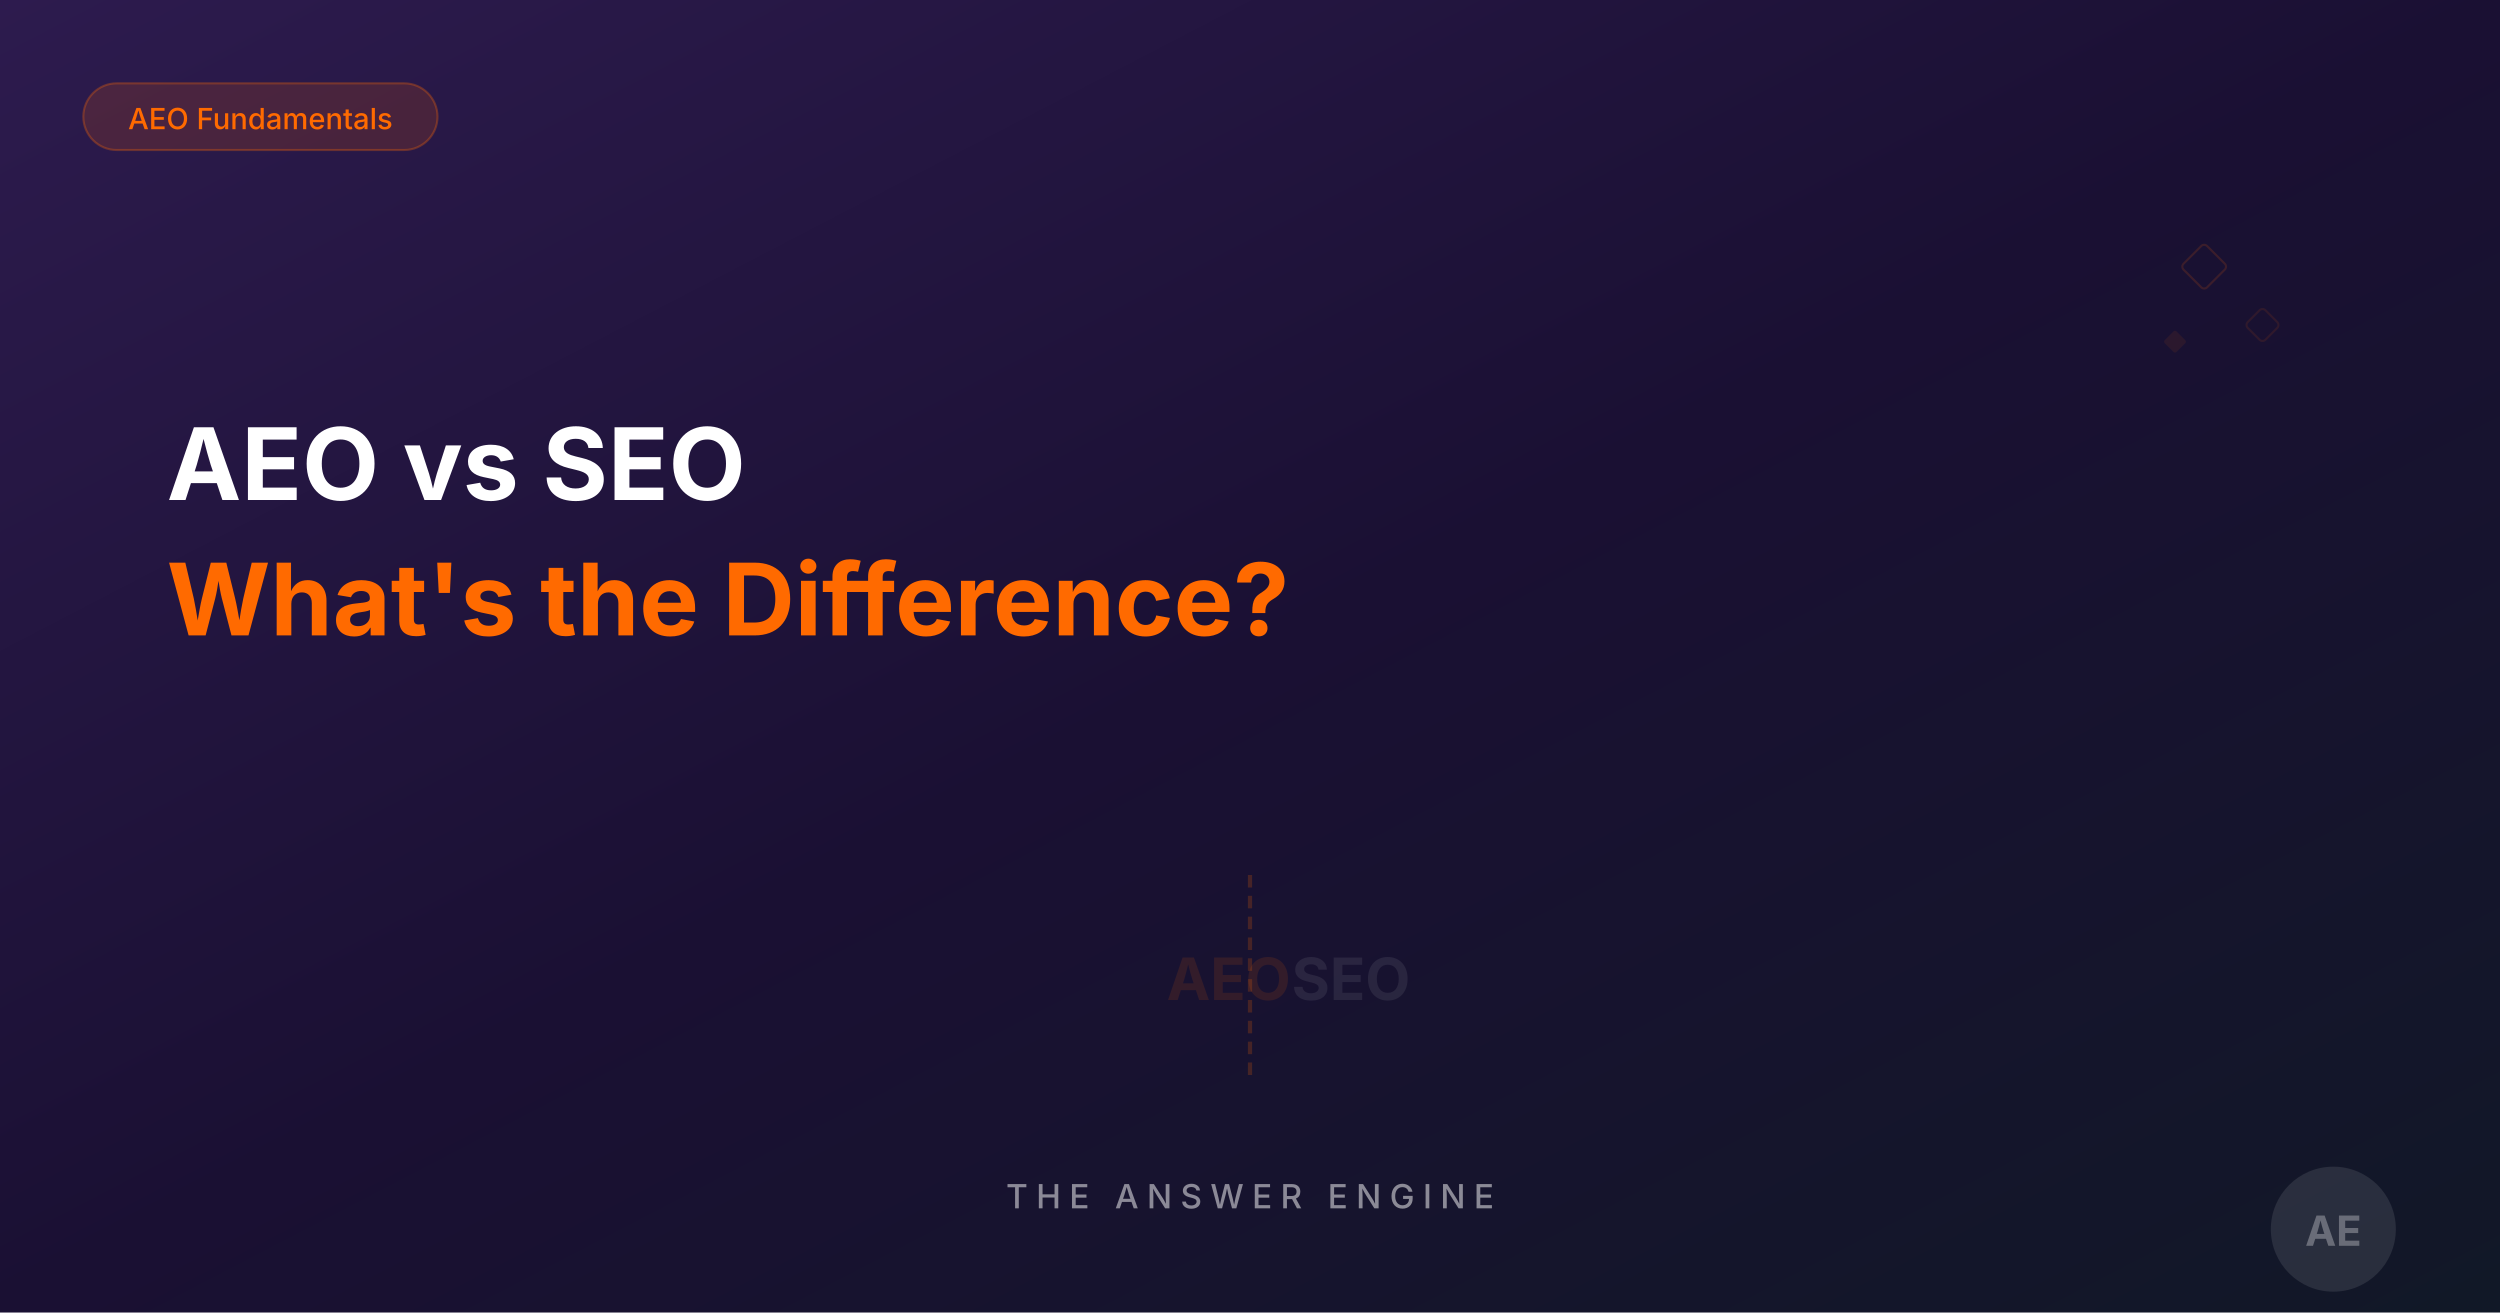
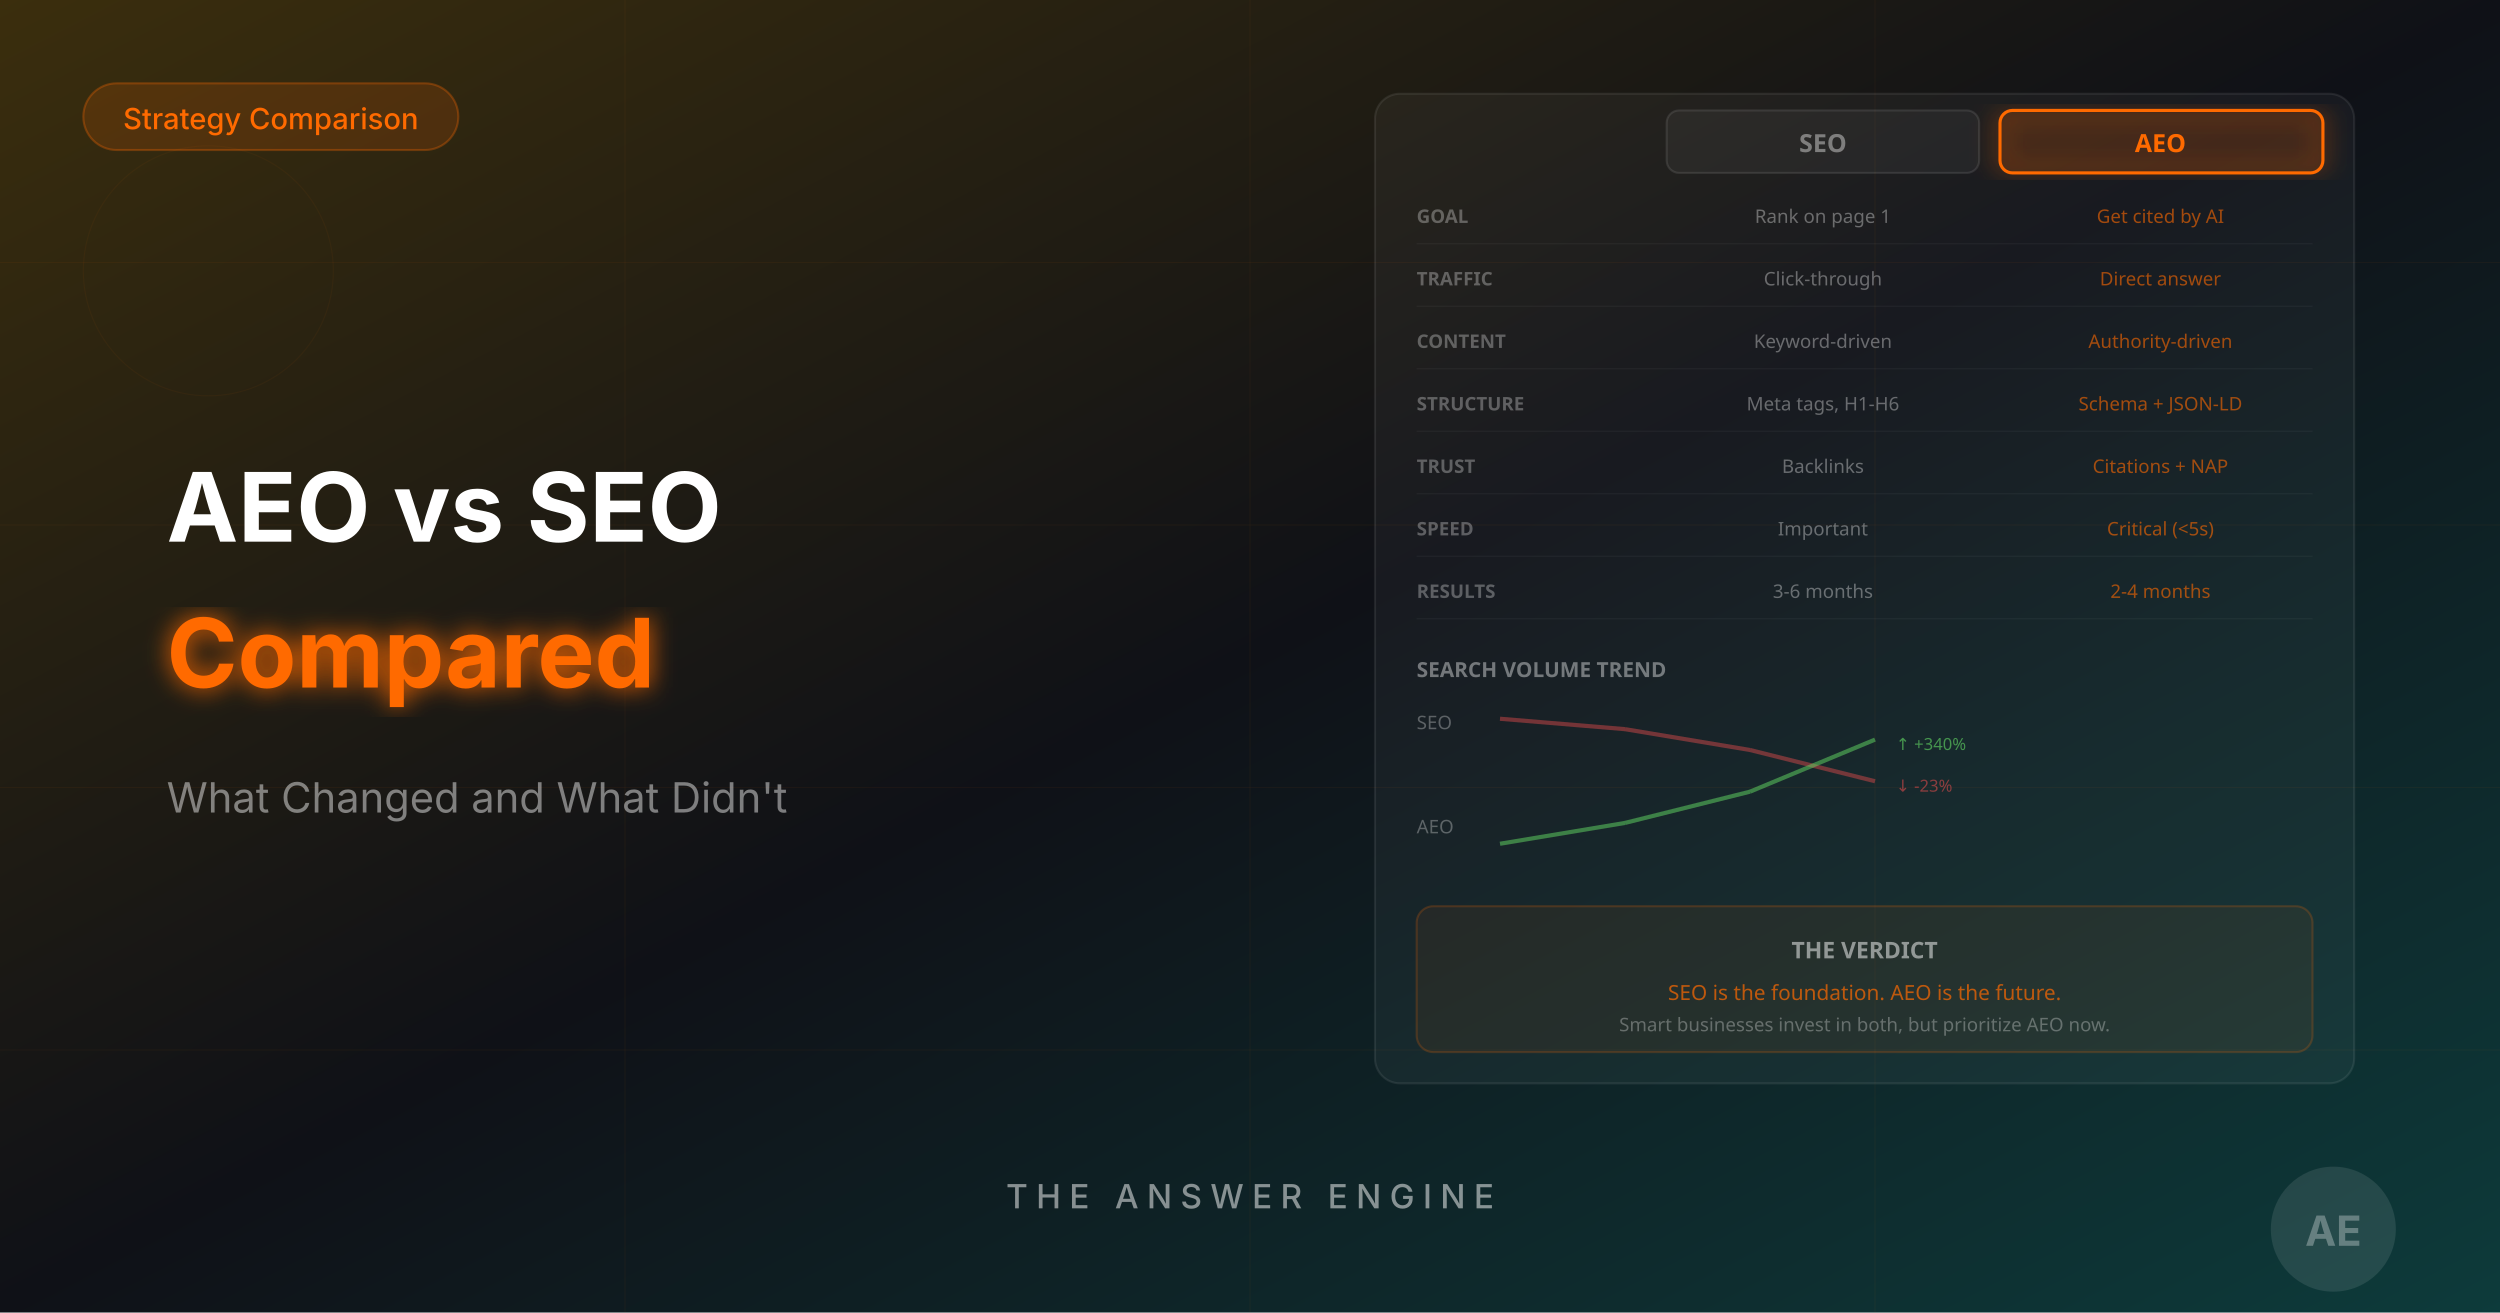
<svg xmlns="http://www.w3.org/2000/svg" width="1200" height="630" viewBox="0 0 1200 630">
  <defs>
-     <linearGradient id="bg" x1="0%" y1="0%" x2="100%" y2="100%">
-       <stop offset="0%" style="stop-color:#2d1b4e;stop-opacity:1" />
-       <stop offset="50%" style="stop-color:#1a1033;stop-opacity:1" />
-       <stop offset="100%" style="stop-color:#111827;stop-opacity:1" />
+     <linearGradient id="bg13" x1="0%" y1="0%" x2="100%" y2="100%">
+       <stop offset="0%" style="stop-color:#3b2e0d;stop-opacity:1" />
+       <stop offset="50%" style="stop-color:#0F1117;stop-opacity:1" />
+       <stop offset="100%" style="stop-color:#0d3b3b;stop-opacity:1" />
    </linearGradient>
+     <filter id="glow13">
+       <feGaussianBlur stdDeviation="6" result="blur13" />
+       <feMerge>
+         <feMergeNode in="blur13" />
+         <feMergeNode in="SourceGraphic" />
+       </feMerge>
+     </filter>
  </defs>
-   <rect width="1200" height="630" fill="url(#bg)" />
-   <line x1="600" y1="420" x2="600" y2="520" stroke="rgba(255,106,0,0.2)" stroke-width="2" stroke-dasharray="6,4" />
-   <text x="560" y="480" font-family="system-ui, -apple-system, sans-serif" font-size="28" font-weight="700" fill="rgba(255,106,0,0.12)">AEO</text>
-   <text x="620" y="480" font-family="system-ui, -apple-system, sans-serif" font-size="28" font-weight="700" fill="rgba(255,255,255,0.08)">SEO</text>
-   <rect x="1050" y="120" width="16" height="16" rx="2" fill="none" stroke="rgba(255,106,0,0.15)" stroke-width="1" transform="rotate(45 1058 128)" />
-   <rect x="1080" y="150" width="12" height="12" rx="2" fill="none" stroke="rgba(255,106,0,0.1)" stroke-width="1" transform="rotate(45 1086 156)" />
-   <rect x="1040" y="160" width="8" height="8" rx="1" fill="rgba(255,106,0,0.08)" transform="rotate(45 1044 164)" />
-   <rect x="40" y="40" width="170" height="32" rx="16" fill="rgba(255,106,0,0.15)" stroke="rgba(255,106,0,0.3)" stroke-width="1" />
-   <text x="125" y="62" font-family="system-ui, -apple-system, sans-serif" font-size="14" font-weight="500" fill="#FF6A00" text-anchor="middle">AEO Fundamentals</text>
-   <text x="80" y="240" font-family="system-ui, -apple-system, sans-serif" font-size="48" font-weight="700" fill="white">AEO vs SEO</text>
-   <text x="80" y="305" font-family="system-ui, -apple-system, sans-serif" font-size="48" font-weight="700" fill="#FF6A00">What's the Difference?</text>
+   <rect width="1200" height="630" fill="url(#bg13)" />
+   <line x1="0" y1="126" x2="1200" y2="126" stroke="rgba(255,106,0,0.05)" stroke-width="0.5" />
+   <line x1="0" y1="252" x2="1200" y2="252" stroke="rgba(255,106,0,0.05)" stroke-width="0.5" />
+   <line x1="0" y1="378" x2="1200" y2="378" stroke="rgba(255,106,0,0.05)" stroke-width="0.5" />
+   <line x1="0" y1="504" x2="1200" y2="504" stroke="rgba(255,106,0,0.05)" stroke-width="0.5" />
+   <line x1="300" y1="0" x2="300" y2="630" stroke="rgba(255,106,0,0.05)" stroke-width="0.5" />
+   <line x1="600" y1="0" x2="600" y2="630" stroke="rgba(255,106,0,0.05)" stroke-width="0.5" />
+   <line x1="900" y1="0" x2="900" y2="630" stroke="rgba(255,106,0,0.05)" stroke-width="0.5" />
+   <g transform="translate(660, 45)">
+     <rect x="0" y="0" width="470" height="475" rx="12" fill="rgba(255,255,255,0.04)" stroke="rgba(255,255,255,0.08)" stroke-width="1" />
+     <rect x="140" y="8" width="150" height="30" rx="6" fill="rgba(255,255,255,0.04)" stroke="rgba(255,255,255,0.1)" stroke-width="1" />
+     <text x="215" y="28" font-family="system-ui, sans-serif" font-size="12" fill="rgba(255,255,255,0.4)" text-anchor="middle" font-weight="700">SEO</text>
+     <rect x="300" y="8" width="155" height="30" rx="6" fill="rgba(255,106,0,0.1)" stroke="#FF6A00" stroke-width="1.5" filter="url(#glow13)" />
+     <text x="377" y="28" font-family="system-ui, sans-serif" font-size="12" fill="#FF6A00" text-anchor="middle" font-weight="700">AEO</text>
+     <text x="20" y="62" font-family="system-ui, sans-serif" font-size="9" fill="rgba(255,255,255,0.3)" font-weight="600">GOAL</text>
+     <text x="215" y="62" font-family="system-ui, sans-serif" font-size="9" fill="rgba(255,255,255,0.35)" text-anchor="middle">Rank on page 1</text>
+     <text x="377" y="62" font-family="system-ui, sans-serif" font-size="9" fill="rgba(255,106,0,0.6)" text-anchor="middle">Get cited by AI</text>
+     <line x1="20" y1="72" x2="450" y2="72" stroke="rgba(255,255,255,0.05)" stroke-width="0.5" />
+     <text x="20" y="92" font-family="system-ui, sans-serif" font-size="9" fill="rgba(255,255,255,0.3)" font-weight="600">TRAFFIC</text>
+     <text x="215" y="92" font-family="system-ui, sans-serif" font-size="9" fill="rgba(255,255,255,0.35)" text-anchor="middle">Click-through</text>
+     <text x="377" y="92" font-family="system-ui, sans-serif" font-size="9" fill="rgba(255,106,0,0.6)" text-anchor="middle">Direct answer</text>
+     <line x1="20" y1="102" x2="450" y2="102" stroke="rgba(255,255,255,0.05)" stroke-width="0.5" />
+     <text x="20" y="122" font-family="system-ui, sans-serif" font-size="9" fill="rgba(255,255,255,0.3)" font-weight="600">CONTENT</text>
+     <text x="215" y="122" font-family="system-ui, sans-serif" font-size="9" fill="rgba(255,255,255,0.35)" text-anchor="middle">Keyword-driven</text>
+     <text x="377" y="122" font-family="system-ui, sans-serif" font-size="9" fill="rgba(255,106,0,0.6)" text-anchor="middle">Authority-driven</text>
+     <line x1="20" y1="132" x2="450" y2="132" stroke="rgba(255,255,255,0.05)" stroke-width="0.5" />
+     <text x="20" y="152" font-family="system-ui, sans-serif" font-size="9" fill="rgba(255,255,255,0.3)" font-weight="600">STRUCTURE</text>
+     <text x="215" y="152" font-family="system-ui, sans-serif" font-size="9" fill="rgba(255,255,255,0.35)" text-anchor="middle">Meta tags, H1-H6</text>
+     <text x="377" y="152" font-family="system-ui, sans-serif" font-size="9" fill="rgba(255,106,0,0.6)" text-anchor="middle">Schema + JSON-LD</text>
+     <line x1="20" y1="162" x2="450" y2="162" stroke="rgba(255,255,255,0.05)" stroke-width="0.5" />
+     <text x="20" y="182" font-family="system-ui, sans-serif" font-size="9" fill="rgba(255,255,255,0.3)" font-weight="600">TRUST</text>
+     <text x="215" y="182" font-family="system-ui, sans-serif" font-size="9" fill="rgba(255,255,255,0.35)" text-anchor="middle">Backlinks</text>
+     <text x="377" y="182" font-family="system-ui, sans-serif" font-size="9" fill="rgba(255,106,0,0.6)" text-anchor="middle">Citations + NAP</text>
+     <line x1="20" y1="192" x2="450" y2="192" stroke="rgba(255,255,255,0.05)" stroke-width="0.5" />
+     <text x="20" y="212" font-family="system-ui, sans-serif" font-size="9" fill="rgba(255,255,255,0.3)" font-weight="600">SPEED</text>
+     <text x="215" y="212" font-family="system-ui, sans-serif" font-size="9" fill="rgba(255,255,255,0.35)" text-anchor="middle">Important</text>
+     <text x="377" y="212" font-family="system-ui, sans-serif" font-size="9" fill="rgba(255,106,0,0.6)" text-anchor="middle">Critical (&lt;5s)</text>
+     <line x1="20" y1="222" x2="450" y2="222" stroke="rgba(255,255,255,0.05)" stroke-width="0.5" />
+     <text x="20" y="242" font-family="system-ui, sans-serif" font-size="9" fill="rgba(255,255,255,0.3)" font-weight="600">RESULTS</text>
+     <text x="215" y="242" font-family="system-ui, sans-serif" font-size="9" fill="rgba(255,255,255,0.35)" text-anchor="middle">3-6 months</text>
+     <text x="377" y="242" font-family="system-ui, sans-serif" font-size="9" fill="rgba(255,106,0,0.6)" text-anchor="middle">2-4 months</text>
+     <line x1="20" y1="252" x2="450" y2="252" stroke="rgba(255,255,255,0.05)" stroke-width="0.5" />
+     <text x="20" y="280" font-family="system-ui, sans-serif" font-size="10" fill="rgba(255,255,255,0.4)" font-weight="600">SEARCH VOLUME TREND</text>
+     <text x="20" y="305" font-family="system-ui, sans-serif" font-size="9" fill="rgba(255,255,255,0.3)">SEO</text>
+     <line x1="60" y1="300" x2="120" y2="305" stroke="rgba(255,80,80,0.4)" stroke-width="2" />
+     <line x1="120" y1="305" x2="180" y2="315" stroke="rgba(255,80,80,0.4)" stroke-width="2" />
+     <line x1="180" y1="315" x2="240" y2="330" stroke="rgba(255,80,80,0.4)" stroke-width="2" />
+     <text x="250" y="335" font-family="system-ui, sans-serif" font-size="8" fill="rgba(255,80,80,0.5)">↓ -23%</text>
+     <text x="20" y="355" font-family="system-ui, sans-serif" font-size="9" fill="rgba(255,255,255,0.3)">AEO</text>
+     <line x1="60" y1="360" x2="120" y2="350" stroke="rgba(100,220,100,0.5)" stroke-width="2" />
+     <line x1="120" y1="350" x2="180" y2="335" stroke="rgba(100,220,100,0.5)" stroke-width="2" />
+     <line x1="180" y1="335" x2="240" y2="310" stroke="rgba(100,220,100,0.5)" stroke-width="2" />
+     <text x="250" y="315" font-family="system-ui, sans-serif" font-size="8" fill="rgba(100,220,100,0.6)">↑ +340%</text>
+     <rect x="20" y="390" width="430" height="70" rx="8" fill="rgba(255,106,0,0.06)" stroke="rgba(255,106,0,0.2)" stroke-width="1" />
+     <text x="235" y="415" font-family="system-ui, sans-serif" font-size="11" fill="rgba(255,255,255,0.5)" text-anchor="middle" font-weight="600">THE VERDICT</text>
+     <text x="235" y="435" font-family="system-ui, sans-serif" font-size="10" fill="rgba(255,106,0,0.7)" text-anchor="middle">SEO is the foundation. AEO is the future.</text>
+     <text x="235" y="450" font-family="system-ui, sans-serif" font-size="9" fill="rgba(255,255,255,0.3)" text-anchor="middle">Smart businesses invest in both, but prioritize AEO now.</text>
+   </g>
+   <circle cx="100" cy="130" r="60" stroke="rgba(255,106,0,0.05)" stroke-width="0.5" fill="none" />
+   <rect x="40" y="40" width="180" height="32" rx="16" fill="rgba(255,106,0,0.15)" stroke="rgba(255,106,0,0.3)" stroke-width="1" />
+   <text x="130" y="62" font-family="system-ui, -apple-system, sans-serif" font-size="14" font-weight="500" fill="#FF6A00" text-anchor="middle">Strategy Comparison</text>
+   <text x="80" y="260" font-family="system-ui, -apple-system, sans-serif" font-size="46" font-weight="700" fill="white">AEO vs SEO</text>
+   <text x="80" y="330" font-family="system-ui, -apple-system, sans-serif" font-size="46" font-weight="700" fill="#FF6A00" filter="url(#glow13)">Compared</text>
+   <text x="80" y="390" font-family="system-ui, -apple-system, sans-serif" font-size="20" font-weight="400" fill="rgba(255,255,255,0.45)">What Changed and What Didn't</text>
  <text x="600" y="580" font-family="system-ui, -apple-system, sans-serif" font-size="16" font-weight="500" fill="rgba(255,255,255,0.5)" text-anchor="middle" letter-spacing="4">THE ANSWER ENGINE</text>
  <circle cx="1120" cy="590" r="30" fill="rgba(255,255,255,0.1)" />
  <text x="1120" y="598" font-family="system-ui, -apple-system, sans-serif" font-size="20" font-weight="700" fill="rgba(255,255,255,0.3)" text-anchor="middle">AE</text>
</svg>
